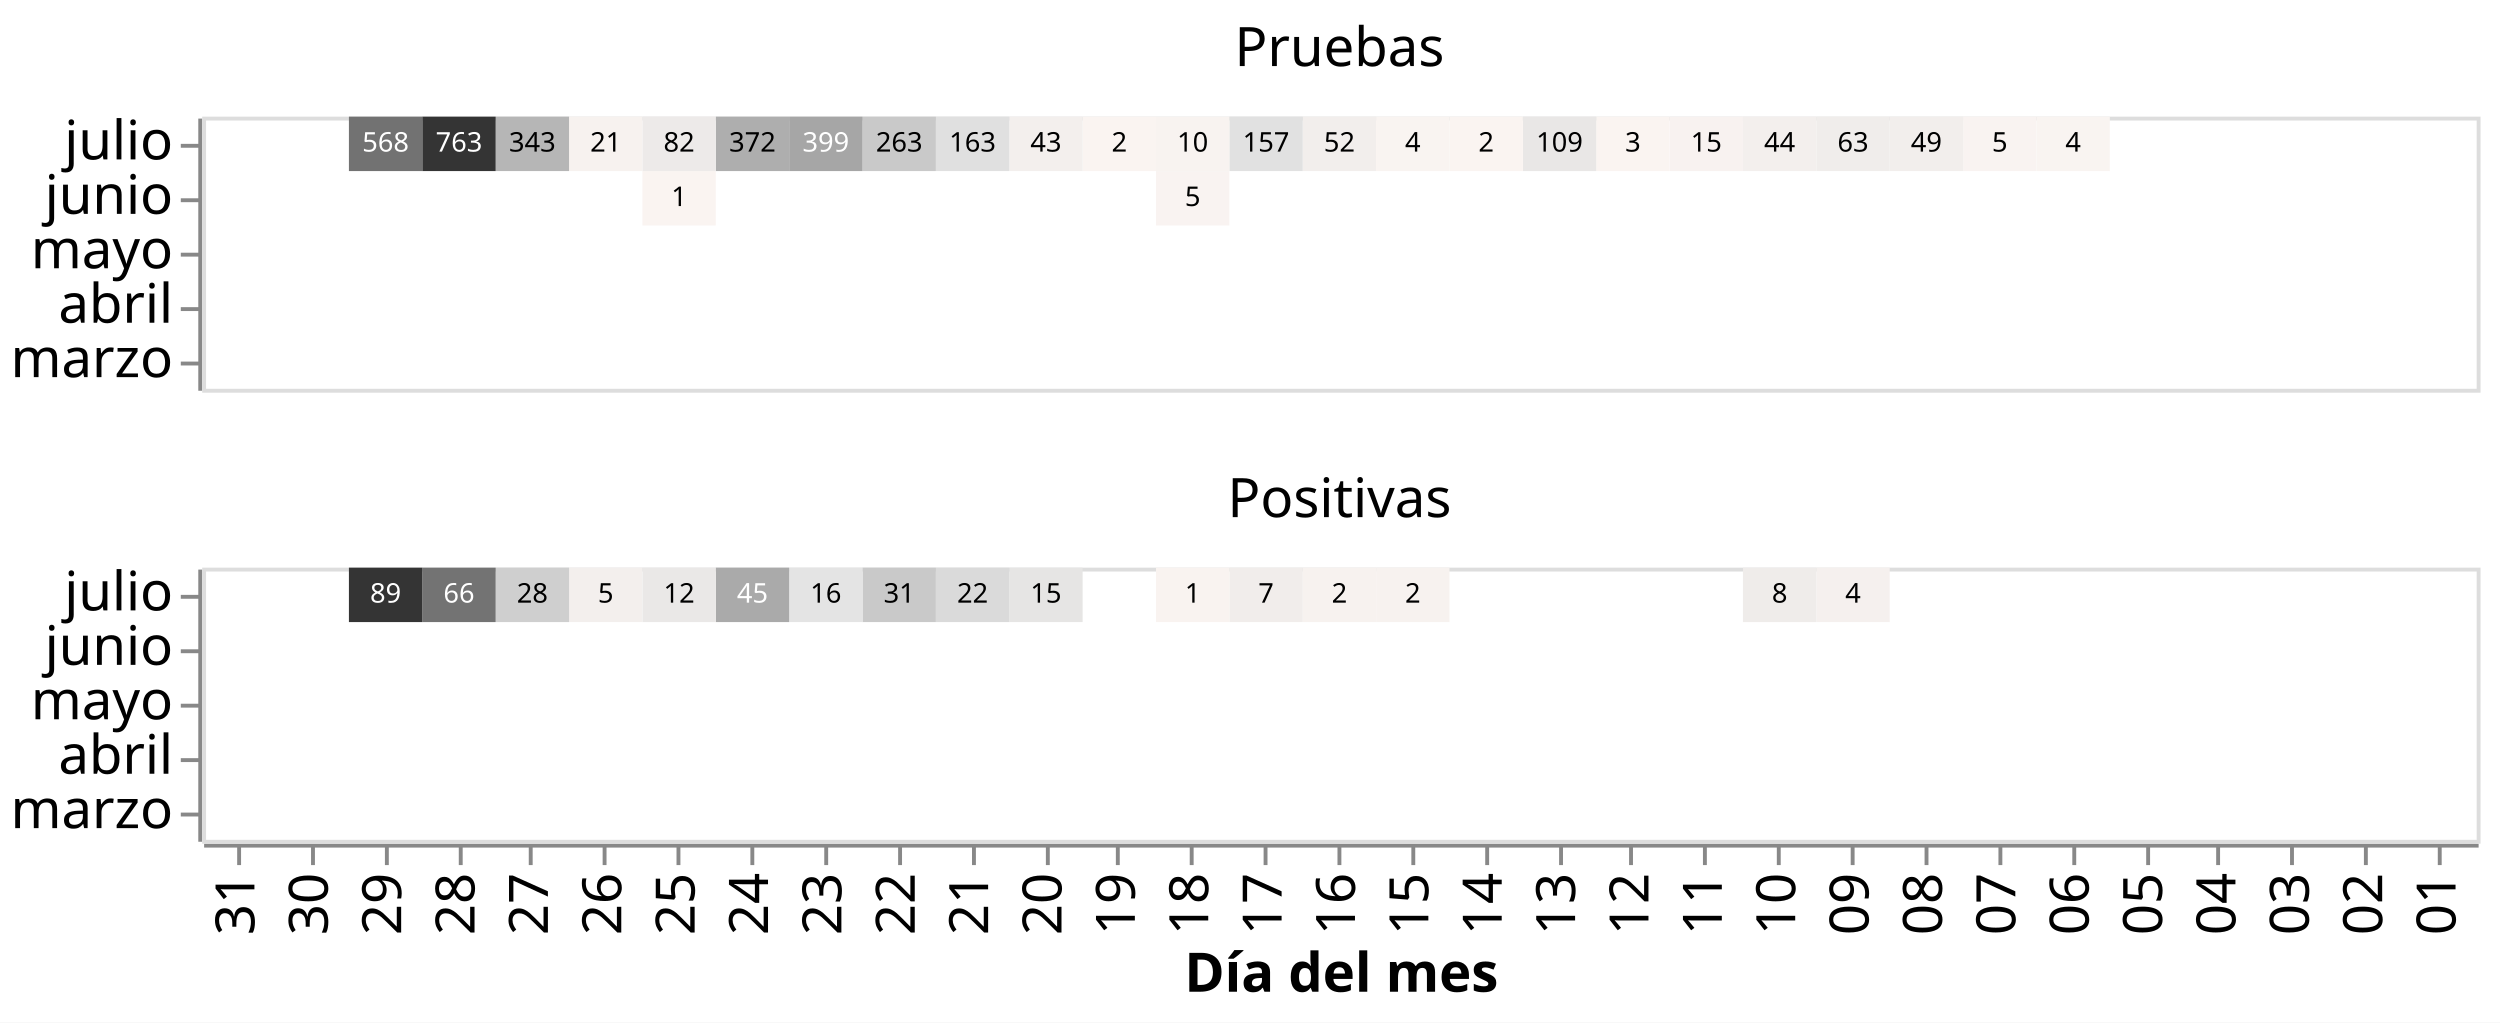
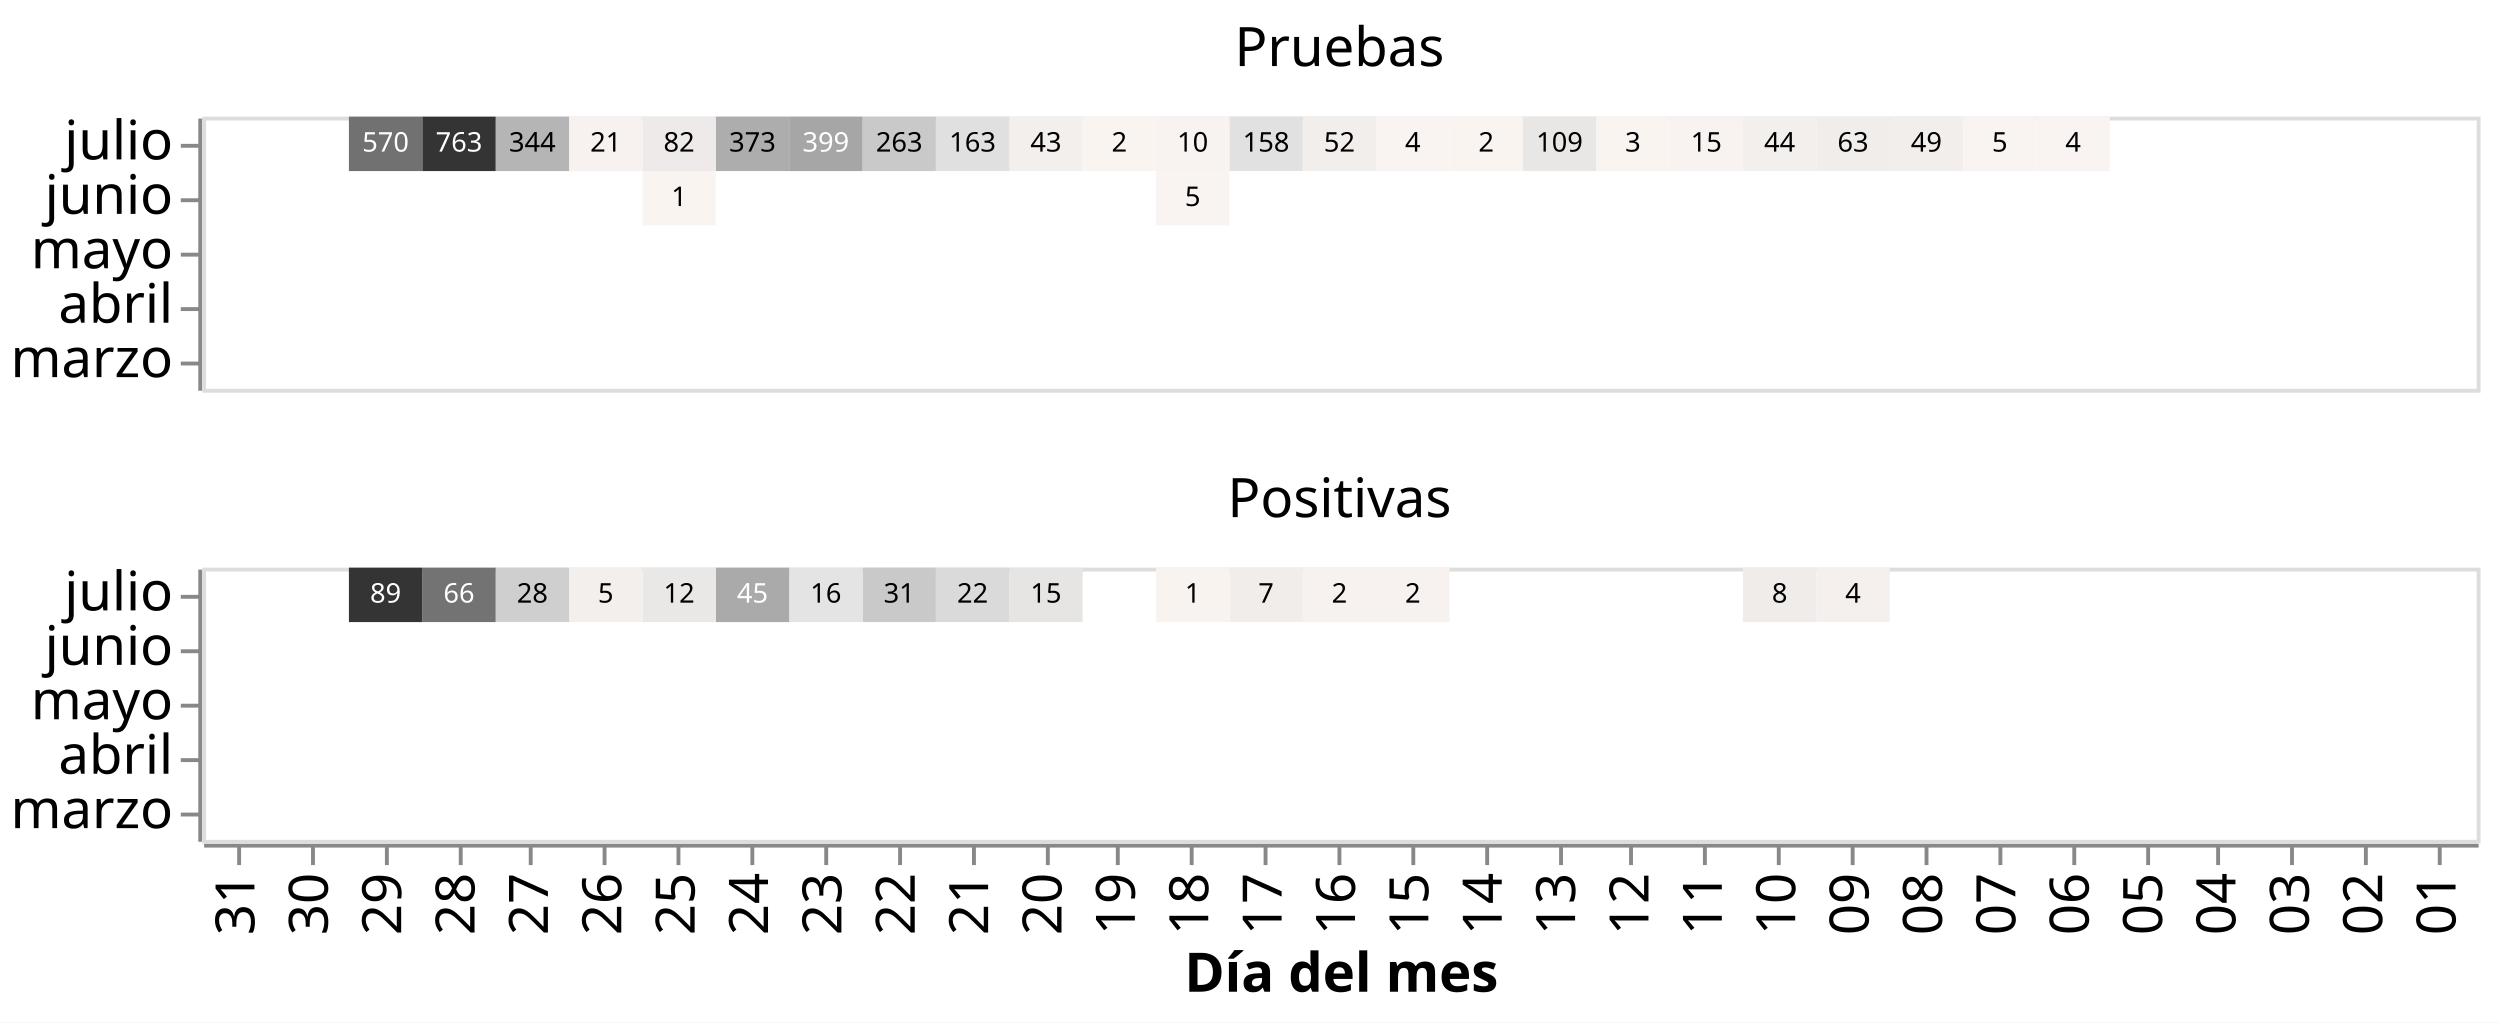
<svg xmlns="http://www.w3.org/2000/svg" class="marks" width="643" height="263" viewBox="0 0 643 263" version="1.1">
  <rect width="643" height="263" style="fill: white;" />
  <g transform="translate(52,30)">
    <g class="mark-group role-frame root">
      <g transform="translate(0,0)">
        <path class="background" d="M0,0h0v0h0Z" style="fill: none;" />
        <g>
          <g class="mark-group role-row-header row_header">
            <g transform="translate(-1,0)">
              <path class="background" d="M0,0h0v70h0Z" style="fill: none;" />
              <g>
                <g class="mark-group role-axis">
                  <g transform="translate(0.5,0.5)">
                    <path class="background" d="M0,0h0v0h0Z" style="pointer-events: none; fill: none;" />
                    <g>
                      <g class="mark-rule role-axis-tick" style="pointer-events: none;">
                        <line transform="translate(0,7)" x2="-5" y2="0" style="fill: none; stroke: #888; stroke-width: 1; opacity: 1;" />
                        <line transform="translate(0,21)" x2="-5" y2="0" style="fill: none; stroke: #888; stroke-width: 1; opacity: 1;" />
                        <line transform="translate(0,35)" x2="-5" y2="0" style="fill: none; stroke: #888; stroke-width: 1; opacity: 1;" />
                        <line transform="translate(0,49)" x2="-5" y2="0" style="fill: none; stroke: #888; stroke-width: 1; opacity: 1;" />
                        <line transform="translate(0,63)" x2="-5" y2="0" style="fill: none; stroke: #888; stroke-width: 1; opacity: 1;" />
                      </g>
                      <g class="mark-text role-axis-label" style="pointer-events: none;">
                        <text text-anchor="end" transform="translate(-7,10.5)" style="font-family: sans-serif; font-size: 14px; fill: #000; opacity: 1;">julio</text>
                        <text text-anchor="end" transform="translate(-7,24.5)" style="font-family: sans-serif; font-size: 14px; fill: #000; opacity: 1;">junio</text>
                        <text text-anchor="end" transform="translate(-7,38.5)" style="font-family: sans-serif; font-size: 14px; fill: #000; opacity: 1;">mayo</text>
                        <text text-anchor="end" transform="translate(-7,52.5)" style="font-family: sans-serif; font-size: 14px; fill: #000; opacity: 1;">abril</text>
                        <text text-anchor="end" transform="translate(-7,66.5)" style="font-family: sans-serif; font-size: 14px; fill: #000; opacity: 1;">marzo</text>
                      </g>
                      <g class="mark-rule role-axis-domain" style="pointer-events: none;">
                        <line transform="translate(0,0)" x2="0" y2="70" style="fill: none; stroke: #888; stroke-width: 1; opacity: 1;" />
                      </g>
                    </g>
                    <path class="foreground" d="" style="pointer-events: none; display: none; fill: none;" />
                  </g>
                </g>
              </g>
              <path class="foreground" d="" style="display: none; fill: none;" />
            </g>
            <g transform="translate(-1,116)">
              <path class="background" d="M0,0h0v70h0Z" style="fill: none;" />
              <g>
                <g class="mark-group role-axis">
                  <g transform="translate(0.5,0.5)">
                    <path class="background" d="M0,0h0v0h0Z" style="pointer-events: none; fill: none;" />
                    <g>
                      <g class="mark-rule role-axis-tick" style="pointer-events: none;">
                        <line transform="translate(0,7)" x2="-5" y2="0" style="fill: none; stroke: #888; stroke-width: 1; opacity: 1;" />
                        <line transform="translate(0,21)" x2="-5" y2="0" style="fill: none; stroke: #888; stroke-width: 1; opacity: 1;" />
                        <line transform="translate(0,35)" x2="-5" y2="0" style="fill: none; stroke: #888; stroke-width: 1; opacity: 1;" />
                        <line transform="translate(0,49)" x2="-5" y2="0" style="fill: none; stroke: #888; stroke-width: 1; opacity: 1;" />
                        <line transform="translate(0,63)" x2="-5" y2="0" style="fill: none; stroke: #888; stroke-width: 1; opacity: 1;" />
                      </g>
                      <g class="mark-text role-axis-label" style="pointer-events: none;">
                        <text text-anchor="end" transform="translate(-7,10.5)" style="font-family: sans-serif; font-size: 14px; fill: #000; opacity: 1;">julio</text>
                        <text text-anchor="end" transform="translate(-7,24.5)" style="font-family: sans-serif; font-size: 14px; fill: #000; opacity: 1;">junio</text>
                        <text text-anchor="end" transform="translate(-7,38.5)" style="font-family: sans-serif; font-size: 14px; fill: #000; opacity: 1;">mayo</text>
                        <text text-anchor="end" transform="translate(-7,52.5)" style="font-family: sans-serif; font-size: 14px; fill: #000; opacity: 1;">abril</text>
                        <text text-anchor="end" transform="translate(-7,66.5)" style="font-family: sans-serif; font-size: 14px; fill: #000; opacity: 1;">marzo</text>
                      </g>
                      <g class="mark-rule role-axis-domain" style="pointer-events: none;">
                        <line transform="translate(0,0)" x2="0" y2="70" style="fill: none; stroke: #888; stroke-width: 1; opacity: 1;" />
                      </g>
                    </g>
                    <path class="foreground" d="" style="pointer-events: none; display: none; fill: none;" />
                  </g>
                </g>
              </g>
              <path class="foreground" d="" style="display: none; fill: none;" />
            </g>
          </g>
          <g class="mark-group role-column-footer column_footer">
            <g transform="translate(0,187)">
              <path class="background" d="M0,0h585v0h-585Z" style="fill: none;" />
              <g>
                <g class="mark-group role-axis">
                  <g transform="translate(0.5,0.5)">
                    <path class="background" d="M0,0h0v0h0Z" style="pointer-events: none; fill: none;" />
                    <g>
                      <g class="mark-rule role-axis-tick" style="pointer-events: none;">
                        <line transform="translate(9,0)" x2="0" y2="5" style="fill: none; stroke: #888; stroke-width: 1; opacity: 1;" />
                        <line transform="translate(28,0)" x2="0" y2="5" style="fill: none; stroke: #888; stroke-width: 1; opacity: 1;" />
                        <line transform="translate(47,0)" x2="0" y2="5" style="fill: none; stroke: #888; stroke-width: 1; opacity: 1;" />
                        <line transform="translate(66,0)" x2="0" y2="5" style="fill: none; stroke: #888; stroke-width: 1; opacity: 1;" />
                        <line transform="translate(84,0)" x2="0" y2="5" style="fill: none; stroke: #888; stroke-width: 1; opacity: 1;" />
                        <line transform="translate(103,0)" x2="0" y2="5" style="fill: none; stroke: #888; stroke-width: 1; opacity: 1;" />
                        <line transform="translate(122,0)" x2="0" y2="5" style="fill: none; stroke: #888; stroke-width: 1; opacity: 1;" />
                        <line transform="translate(141,0)" x2="0" y2="5" style="fill: none; stroke: #888; stroke-width: 1; opacity: 1;" />
                        <line transform="translate(160,0)" x2="0" y2="5" style="fill: none; stroke: #888; stroke-width: 1; opacity: 1;" />
                        <line transform="translate(179,0)" x2="0" y2="5" style="fill: none; stroke: #888; stroke-width: 1; opacity: 1;" />
                        <line transform="translate(198,0)" x2="0" y2="5" style="fill: none; stroke: #888; stroke-width: 1; opacity: 1;" />
                        <line transform="translate(217,0)" x2="0" y2="5" style="fill: none; stroke: #888; stroke-width: 1; opacity: 1;" />
                        <line transform="translate(235,0)" x2="0" y2="5" style="fill: none; stroke: #888; stroke-width: 1; opacity: 1;" />
                        <line transform="translate(254,0)" x2="0" y2="5" style="fill: none; stroke: #888; stroke-width: 1; opacity: 1;" />
                        <line transform="translate(273,0)" x2="0" y2="5" style="fill: none; stroke: #888; stroke-width: 1; opacity: 1;" />
                        <line transform="translate(292,0)" x2="0" y2="5" style="fill: none; stroke: #888; stroke-width: 1; opacity: 1;" />
                        <line transform="translate(311,0)" x2="0" y2="5" style="fill: none; stroke: #888; stroke-width: 1; opacity: 1;" />
                        <line transform="translate(330,0)" x2="0" y2="5" style="fill: none; stroke: #888; stroke-width: 1; opacity: 1;" />
                        <line transform="translate(349,0)" x2="0" y2="5" style="fill: none; stroke: #888; stroke-width: 1; opacity: 1;" />
                        <line transform="translate(367,0)" x2="0" y2="5" style="fill: none; stroke: #888; stroke-width: 1; opacity: 1;" />
                        <line transform="translate(386,0)" x2="0" y2="5" style="fill: none; stroke: #888; stroke-width: 1; opacity: 1;" />
                        <line transform="translate(405,0)" x2="0" y2="5" style="fill: none; stroke: #888; stroke-width: 1; opacity: 1;" />
                        <line transform="translate(424,0)" x2="0" y2="5" style="fill: none; stroke: #888; stroke-width: 1; opacity: 1;" />
                        <line transform="translate(443,0)" x2="0" y2="5" style="fill: none; stroke: #888; stroke-width: 1; opacity: 1;" />
                        <line transform="translate(462,0)" x2="0" y2="5" style="fill: none; stroke: #888; stroke-width: 1; opacity: 1;" />
                        <line transform="translate(481,0)" x2="0" y2="5" style="fill: none; stroke: #888; stroke-width: 1; opacity: 1;" />
                        <line transform="translate(500,0)" x2="0" y2="5" style="fill: none; stroke: #888; stroke-width: 1; opacity: 1;" />
                        <line transform="translate(518,0)" x2="0" y2="5" style="fill: none; stroke: #888; stroke-width: 1; opacity: 1;" />
                        <line transform="translate(537,0)" x2="0" y2="5" style="fill: none; stroke: #888; stroke-width: 1; opacity: 1;" />
                        <line transform="translate(556,0)" x2="0" y2="5" style="fill: none; stroke: #888; stroke-width: 1; opacity: 1;" />
                        <line transform="translate(575,0)" x2="0" y2="5" style="fill: none; stroke: #888; stroke-width: 1; opacity: 1;" />
                      </g>
                      <g class="mark-text role-axis-label" style="pointer-events: none;">
                        <text text-anchor="end" transform="translate(8.935484,7) rotate(270) translate(0,4)" style="font-family: sans-serif; font-size: 14px; fill: #000; opacity: 1;">31</text>
                        <text text-anchor="end" transform="translate(27.80645,7) rotate(270) translate(0,4)" style="font-family: sans-serif; font-size: 14px; fill: #000; opacity: 1;">30</text>
                        <text text-anchor="end" transform="translate(46.67742,7) rotate(270) translate(0,4)" style="font-family: sans-serif; font-size: 14px; fill: #000; opacity: 1;">29</text>
                        <text text-anchor="end" transform="translate(65.54839,7) rotate(270) translate(0,4)" style="font-family: sans-serif; font-size: 14px; fill: #000; opacity: 1;">28</text>
                        <text text-anchor="end" transform="translate(84.41935,7) rotate(270) translate(0,4)" style="font-family: sans-serif; font-size: 14px; fill: #000; opacity: 1;">27</text>
                        <text text-anchor="end" transform="translate(103.2903,7) rotate(270) translate(0,4)" style="font-family: sans-serif; font-size: 14px; fill: #000; opacity: 1;">26</text>
                        <text text-anchor="end" transform="translate(122.1613,7) rotate(270) translate(0,4)" style="font-family: sans-serif; font-size: 14px; fill: #000; opacity: 1;">25</text>
                        <text text-anchor="end" transform="translate(141.0323,7) rotate(270) translate(0,4)" style="font-family: sans-serif; font-size: 14px; fill: #000; opacity: 1;">24</text>
                        <text text-anchor="end" transform="translate(159.9032,7) rotate(270) translate(0,4)" style="font-family: sans-serif; font-size: 14px; fill: #000; opacity: 1;">23</text>
                        <text text-anchor="end" transform="translate(178.7742,7) rotate(270) translate(0,4)" style="font-family: sans-serif; font-size: 14px; fill: #000; opacity: 1;">22</text>
                        <text text-anchor="end" transform="translate(197.6452,7) rotate(270) translate(0,4)" style="font-family: sans-serif; font-size: 14px; fill: #000; opacity: 1;">21</text>
                        <text text-anchor="end" transform="translate(216.5161,7) rotate(270) translate(0,4)" style="font-family: sans-serif; font-size: 14px; fill: #000; opacity: 1;">20</text>
                        <text text-anchor="end" transform="translate(235.3871,7) rotate(270) translate(0,4)" style="font-family: sans-serif; font-size: 14px; fill: #000; opacity: 1;">19</text>
                        <text text-anchor="end" transform="translate(254.2581,7) rotate(270) translate(0,4)" style="font-family: sans-serif; font-size: 14px; fill: #000; opacity: 1;">18</text>
                        <text text-anchor="end" transform="translate(273.129,7) rotate(270) translate(0,4)" style="font-family: sans-serif; font-size: 14px; fill: #000; opacity: 1;">17</text>
                        <text text-anchor="end" transform="translate(292,7) rotate(270) translate(0,4)" style="font-family: sans-serif; font-size: 14px; fill: #000; opacity: 1;">16</text>
                        <text text-anchor="end" transform="translate(310.871,7) rotate(270) translate(0,4)" style="font-family: sans-serif; font-size: 14px; fill: #000; opacity: 1;">15</text>
                        <text text-anchor="end" transform="translate(329.7419,7) rotate(270) translate(0,4)" style="font-family: sans-serif; font-size: 14px; fill: #000; opacity: 1;">14</text>
                        <text text-anchor="end" transform="translate(348.6129,7) rotate(270) translate(0,4)" style="font-family: sans-serif; font-size: 14px; fill: #000; opacity: 1;">13</text>
                        <text text-anchor="end" transform="translate(367.4839,7) rotate(270) translate(0,4)" style="font-family: sans-serif; font-size: 14px; fill: #000; opacity: 1;">12</text>
                        <text text-anchor="end" transform="translate(386.3548,7) rotate(270) translate(0,4)" style="font-family: sans-serif; font-size: 14px; fill: #000; opacity: 1;">11</text>
                        <text text-anchor="end" transform="translate(405.2258,7) rotate(270) translate(0,4)" style="font-family: sans-serif; font-size: 14px; fill: #000; opacity: 1;">10</text>
                        <text text-anchor="end" transform="translate(424.0968,7) rotate(270) translate(0,4)" style="font-family: sans-serif; font-size: 14px; fill: #000; opacity: 1;">09</text>
                        <text text-anchor="end" transform="translate(442.9677,7) rotate(270) translate(0,4)" style="font-family: sans-serif; font-size: 14px; fill: #000; opacity: 1;">08</text>
                        <text text-anchor="end" transform="translate(461.8387,7) rotate(270) translate(0,4)" style="font-family: sans-serif; font-size: 14px; fill: #000; opacity: 1;">07</text>
                        <text text-anchor="end" transform="translate(480.7097,7) rotate(270) translate(0,4)" style="font-family: sans-serif; font-size: 14px; fill: #000; opacity: 1;">06</text>
                        <text text-anchor="end" transform="translate(499.5806,7) rotate(270) translate(0,4)" style="font-family: sans-serif; font-size: 14px; fill: #000; opacity: 1;">05</text>
                        <text text-anchor="end" transform="translate(518.4516,7) rotate(270) translate(0,4)" style="font-family: sans-serif; font-size: 14px; fill: #000; opacity: 1;">04</text>
                        <text text-anchor="end" transform="translate(537.3226,7) rotate(270) translate(0,4)" style="font-family: sans-serif; font-size: 14px; fill: #000; opacity: 1;">03</text>
                        <text text-anchor="end" transform="translate(556.1935,7) rotate(270) translate(0,4)" style="font-family: sans-serif; font-size: 14px; fill: #000; opacity: 1;">02</text>
                        <text text-anchor="end" transform="translate(575.0645,7) rotate(270) translate(0,4)" style="font-family: sans-serif; font-size: 14px; fill: #000; opacity: 1;">01</text>
                      </g>
                      <g class="mark-rule role-axis-domain" style="pointer-events: none;">
                        <line transform="translate(0,0)" x2="585" y2="0" style="fill: none; stroke: #888; stroke-width: 1; opacity: 1;" />
                      </g>
                      <g class="mark-text role-axis-title" style="pointer-events: none;">
                        <text text-anchor="middle" transform="translate(292.5,37.57227)" style="font-family: sans-serif; font-size: 14px; font-weight: bold; fill: #000; opacity: 1;">Día del mes</text>
                      </g>
                    </g>
                    <path class="foreground" d="" style="pointer-events: none; display: none; fill: none;" />
                  </g>
                </g>
              </g>
              <path class="foreground" d="" style="display: none; fill: none;" />
            </g>
          </g>
          <g class="mark-group role-scope cell">
            <g transform="translate(0,0)">
              <path class="background" d="M0.5,0.5h585v70h-585Z" style="fill: none; stroke: #ddd;" />
              <g>
                <g class="mark-rect role-mark child_layer_0_marks">
                  <path d="M245.323,14h18.871v14h-18.871Z" style="fill: rgb(249, 243, 241);" />
                  <path d="M113.226,14h18.871v14h-18.871Z" style="fill: rgb(250, 244, 241);" />
                  <path d="M471.774,0h18.871v14h-18.871Z" style="fill: rgb(249, 244, 241);" />
                  <path d="M452.903,0h18.871v14h-18.871Z" style="fill: rgb(249, 243, 241);" />
                  <path d="M434.032,0h18.871v14h-18.871Z" style="fill: rgb(242, 238, 236);" />
                  <path d="M415.161,0h18.871v14h-18.871Z" style="fill: rgb(240, 237, 235);" />
                  <path d="M396.29,0h18.871v14h-18.871Z" style="fill: rgb(243, 239, 237);" />
                  <path d="M377.419,0h18.871v14h-18.871Z" style="fill: rgb(248, 242, 240);" />
                  <path d="M358.548,0h18.871v14h-18.871Z" style="fill: rgb(250, 244, 241);" />
                  <path d="M339.677,0h18.871v14h-18.871Z" style="fill: rgb(233, 231, 230);" />
                  <path d="M320.806,0h18.871v14h-18.871Z" style="fill: rgb(250, 244, 241);" />
                  <path d="M301.935,0h18.871v14h-18.871Z" style="fill: rgb(249, 244, 241);" />
                  <path d="M283.065,0h18.871v14h-18.871Z" style="fill: rgb(242, 238, 236);" />
                  <path d="M264.194,0h18.871v14h-18.871Z" style="fill: rgb(225, 225, 225);" />
                  <path d="M245.323,0h18.871v14h-18.871Z" style="fill: rgb(248, 243, 240);" />
                  <path d="M226.452,0h18.871v14h-18.871Z" style="fill: rgb(250, 244, 241);" />
                  <path d="M207.581,0h18.871v14h-18.871Z" style="fill: rgb(243, 239, 237);" />
                  <path d="M188.71,0h18.871v14h-18.871Z" style="fill: rgb(224, 224, 224);" />
                  <path d="M169.839,0h18.871v14h-18.871Z" style="fill: rgb(201, 201, 201);" />
                  <path d="M150.968,0h18.871v14h-18.871Z" style="fill: rgb(166, 166, 166);" />
-                   <path d="M132.097,0h18.871v14h-18.871Z" style="fill: rgb(174, 174, 174);" />
+                   <path d="M132.097,0h18.871v14h-18.871Z" style="fill: rgb(173, 173, 173);" />
                  <path d="M113.226,0h18.871v14h-18.871Z" style="fill: rgb(237, 234, 233);" />
                  <path d="M94.355,0h18.871v14h-18.871Z" style="fill: rgb(247, 242, 239);" />
-                   <path d="M75.484,0h18.871v14h-18.871Z" style="fill: rgb(182, 182, 182);" />
+                   <path d="M75.484,0h18.871v14h-18.871Z" style="fill: rgb(181, 181, 181);" />
                  <path d="M56.613,0h18.871v14h-18.871Z" style="fill: rgb(52, 52, 52);" />
-                   <path d="M37.742,0h18.871v14h-18.871Z" style="fill: rgb(114, 114, 114);" />
+                   <path d="M37.742,0h18.871v14h-18.871Z" style="fill: rgb(113, 113, 113);" />
                </g>
                <g class="mark-text role-mark child_layer_1_marks">
                  <text text-anchor="middle" transform="translate(254.7581,23)" style="font-family: sans-serif; font-size: 7px; fill: black;">5</text>
                  <text text-anchor="middle" transform="translate(122.6613,23)" style="font-family: sans-serif; font-size: 7px; fill: black;">1</text>
                  <text text-anchor="middle" transform="translate(481.2097,9)" style="font-family: sans-serif; font-size: 7px; fill: black;">4</text>
                  <text text-anchor="middle" transform="translate(462.3387,9)" style="font-family: sans-serif; font-size: 7px; fill: black;">5</text>
                  <text text-anchor="middle" transform="translate(443.4677,9)" style="font-family: sans-serif; font-size: 7px; fill: black;">49</text>
                  <text text-anchor="middle" transform="translate(424.5968,9)" style="font-family: sans-serif; font-size: 7px; fill: black;">63</text>
                  <text text-anchor="middle" transform="translate(405.7258,9)" style="font-family: sans-serif; font-size: 7px; fill: black;">44</text>
                  <text text-anchor="middle" transform="translate(386.8548,9)" style="font-family: sans-serif; font-size: 7px; fill: black;">15</text>
                  <text text-anchor="middle" transform="translate(367.9839,9)" style="font-family: sans-serif; font-size: 7px; fill: black;">3</text>
                  <text text-anchor="middle" transform="translate(349.1129,9)" style="font-family: sans-serif; font-size: 7px; fill: black;">109</text>
                  <text text-anchor="middle" transform="translate(330.2419,9)" style="font-family: sans-serif; font-size: 7px; fill: black;">2</text>
                  <text text-anchor="middle" transform="translate(311.371,9)" style="font-family: sans-serif; font-size: 7px; fill: black;">4</text>
                  <text text-anchor="middle" transform="translate(292.5,9)" style="font-family: sans-serif; font-size: 7px; fill: black;">52</text>
-                   <text text-anchor="middle" transform="translate(273.629,9)" style="font-family: sans-serif; font-size: 7px; fill: black;">157</text>
+                   <text text-anchor="middle" transform="translate(273.629,9)" style="font-family: sans-serif; font-size: 7px; fill: black;">158</text>
                  <text text-anchor="middle" transform="translate(254.7581,9)" style="font-family: sans-serif; font-size: 7px; fill: black;">10</text>
                  <text text-anchor="middle" transform="translate(235.8871,9)" style="font-family: sans-serif; font-size: 7px; fill: black;">2</text>
                  <text text-anchor="middle" transform="translate(217.0161,9)" style="font-family: sans-serif; font-size: 7px; fill: black;">43</text>
                  <text text-anchor="middle" transform="translate(198.1452,9)" style="font-family: sans-serif; font-size: 7px; fill: black;">163</text>
                  <text text-anchor="middle" transform="translate(179.2742,9)" style="font-family: sans-serif; font-size: 7px; fill: black;">263</text>
                  <text text-anchor="middle" transform="translate(160.4032,9)" style="font-family: sans-serif; font-size: 7px; fill: white;">399</text>
-                   <text text-anchor="middle" transform="translate(141.5323,9)" style="font-family: sans-serif; font-size: 7px; fill: black;">372</text>
+                   <text text-anchor="middle" transform="translate(141.5323,9)" style="font-family: sans-serif; font-size: 7px; fill: black;">373</text>
                  <text text-anchor="middle" transform="translate(122.6613,9)" style="font-family: sans-serif; font-size: 7px; fill: black;">82</text>
                  <text text-anchor="middle" transform="translate(103.7903,9)" style="font-family: sans-serif; font-size: 7px; fill: black;">21</text>
-                   <text text-anchor="middle" transform="translate(84.91935,9)" style="font-family: sans-serif; font-size: 7px; fill: black;">343</text>
+                   <text text-anchor="middle" transform="translate(84.91935,9)" style="font-family: sans-serif; font-size: 7px; fill: black;">344</text>
                  <text text-anchor="middle" transform="translate(66.04839,9)" style="font-family: sans-serif; font-size: 7px; fill: white;">763</text>
-                   <text text-anchor="middle" transform="translate(47.17742,9)" style="font-family: sans-serif; font-size: 7px; fill: white;">568</text>
+                   <text text-anchor="middle" transform="translate(47.17742,9)" style="font-family: sans-serif; font-size: 7px; fill: white;">570</text>
                </g>
                <g class="mark-group role-title">
                  <g transform="translate(292.5,-24)">
                    <path class="background" d="M0,0h0v0h0Z" style="pointer-events: none; fill: none;" />
                    <g>
                      <g class="mark-text role-title-text" style="pointer-events: none;">
                        <text text-anchor="middle" transform="translate(0,11)" style="font-family: sans-serif; font-size: 14px; fill: #000; opacity: 1;">Pruebas</text>
                      </g>
                    </g>
                    <path class="foreground" d="" style="pointer-events: none; display: none; fill: none;" />
                  </g>
                </g>
              </g>
              <path class="foreground" d="" style="display: none; fill: none;" />
            </g>
            <g transform="translate(0,116)">
              <path class="background" d="M0.5,0.5h585v70h-585Z" style="fill: none; stroke: #ddd;" />
              <g>
                <g class="mark-rect role-mark child_layer_0_marks">
                  <path d="M415.161,0h18.871v14h-18.871Z" style="fill: rgb(245, 240, 238);" />
                  <path d="M396.29,0h18.871v14h-18.871Z" style="fill: rgb(239, 236, 234);" />
                  <path d="M301.935,0h18.871v14h-18.871Z" style="fill: rgb(247, 242, 239);" />
                  <path d="M283.065,0h18.871v14h-18.871Z" style="fill: rgb(247, 242, 239);" />
                  <path d="M264.194,0h18.871v14h-18.871Z" style="fill: rgb(241, 237, 235);" />
                  <path d="M245.323,0h18.871v14h-18.871Z" style="fill: rgb(249, 243, 240);" />
                  <path d="M207.581,0h18.871v14h-18.871Z" style="fill: rgb(230, 229, 228);" />
                  <path d="M188.71,0h18.871v14h-18.871Z" style="fill: rgb(218, 218, 218);" />
                  <path d="M169.839,0h18.871v14h-18.871Z" style="fill: rgb(201, 201, 201);" />
                  <path d="M150.968,0h18.871v14h-18.871Z" style="fill: rgb(228, 228, 228);" />
                  <path d="M132.097,0h18.871v14h-18.871Z" style="fill: rgb(170, 170, 170);" />
                  <path d="M113.226,0h18.871v14h-18.871Z" style="fill: rgb(234, 232, 231);" />
                  <path d="M94.355,0h18.871v14h-18.871Z" style="fill: rgb(243, 239, 237);" />
                  <path d="M75.484,0h18.871v14h-18.871Z" style="fill: rgb(207, 207, 207);" />
                  <path d="M56.613,0h18.871v14h-18.871Z" style="fill: rgb(115, 115, 115);" />
                  <path d="M37.742,0h18.871v14h-18.871Z" style="fill: rgb(52, 52, 52);" />
                </g>
                <g class="mark-text role-mark child_layer_1_marks">
                  <text text-anchor="middle" transform="translate(424.5968,9)" style="font-family: sans-serif; font-size: 7px; fill: black;">4</text>
                  <text text-anchor="middle" transform="translate(405.7258,9)" style="font-family: sans-serif; font-size: 7px; fill: black;">8</text>
                  <text text-anchor="middle" transform="translate(311.371,9)" style="font-family: sans-serif; font-size: 7px; fill: black;">2</text>
                  <text text-anchor="middle" transform="translate(292.5,9)" style="font-family: sans-serif; font-size: 7px; fill: black;">2</text>
                  <text text-anchor="middle" transform="translate(273.629,9)" style="font-family: sans-serif; font-size: 7px; fill: black;">7</text>
                  <text text-anchor="middle" transform="translate(254.7581,9)" style="font-family: sans-serif; font-size: 7px; fill: black;">1</text>
                  <text text-anchor="middle" transform="translate(217.0161,9)" style="font-family: sans-serif; font-size: 7px; fill: black;">15</text>
                  <text text-anchor="middle" transform="translate(198.1452,9)" style="font-family: sans-serif; font-size: 7px; fill: black;">22</text>
                  <text text-anchor="middle" transform="translate(179.2742,9)" style="font-family: sans-serif; font-size: 7px; fill: black;">31</text>
                  <text text-anchor="middle" transform="translate(160.4032,9)" style="font-family: sans-serif; font-size: 7px; fill: black;">16</text>
                  <text text-anchor="middle" transform="translate(141.5323,9)" style="font-family: sans-serif; font-size: 7px; fill: white;">45</text>
                  <text text-anchor="middle" transform="translate(122.6613,9)" style="font-family: sans-serif; font-size: 7px; fill: black;">12</text>
                  <text text-anchor="middle" transform="translate(103.7903,9)" style="font-family: sans-serif; font-size: 7px; fill: black;">5</text>
                  <text text-anchor="middle" transform="translate(84.91935,9)" style="font-family: sans-serif; font-size: 7px; fill: black;">28</text>
                  <text text-anchor="middle" transform="translate(66.04839,9)" style="font-family: sans-serif; font-size: 7px; fill: white;">66</text>
                  <text text-anchor="middle" transform="translate(47.17742,9)" style="font-family: sans-serif; font-size: 7px; fill: white;">89</text>
                </g>
                <g class="mark-group role-title">
                  <g transform="translate(292.5,-24)">
                    <path class="background" d="M0,0h0v0h0Z" style="pointer-events: none; fill: none;" />
                    <g>
                      <g class="mark-text role-title-text" style="pointer-events: none;">
                        <text text-anchor="middle" transform="translate(0,11)" style="font-family: sans-serif; font-size: 14px; fill: #000; opacity: 1;">Positivas</text>
                      </g>
                    </g>
                    <path class="foreground" d="" style="pointer-events: none; display: none; fill: none;" />
                  </g>
                </g>
              </g>
              <path class="foreground" d="" style="display: none; fill: none;" />
            </g>
          </g>
        </g>
        <path class="foreground" d="" style="display: none; fill: none;" />
      </g>
    </g>
  </g>
</svg>
